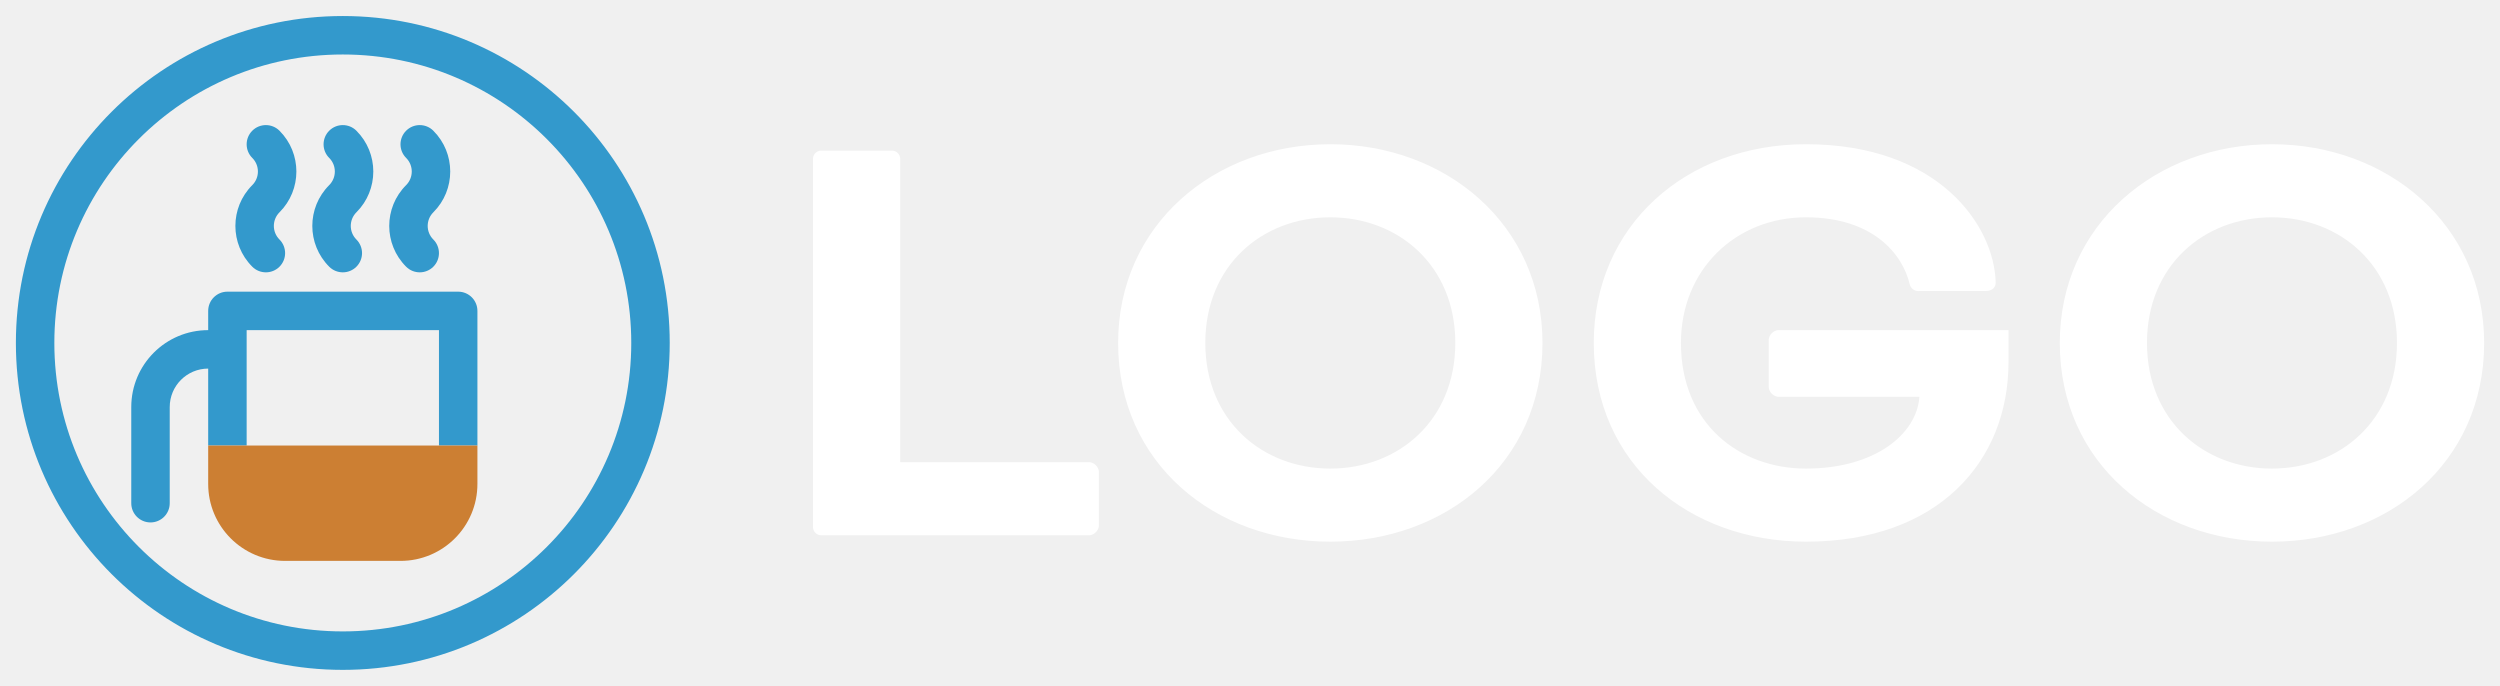
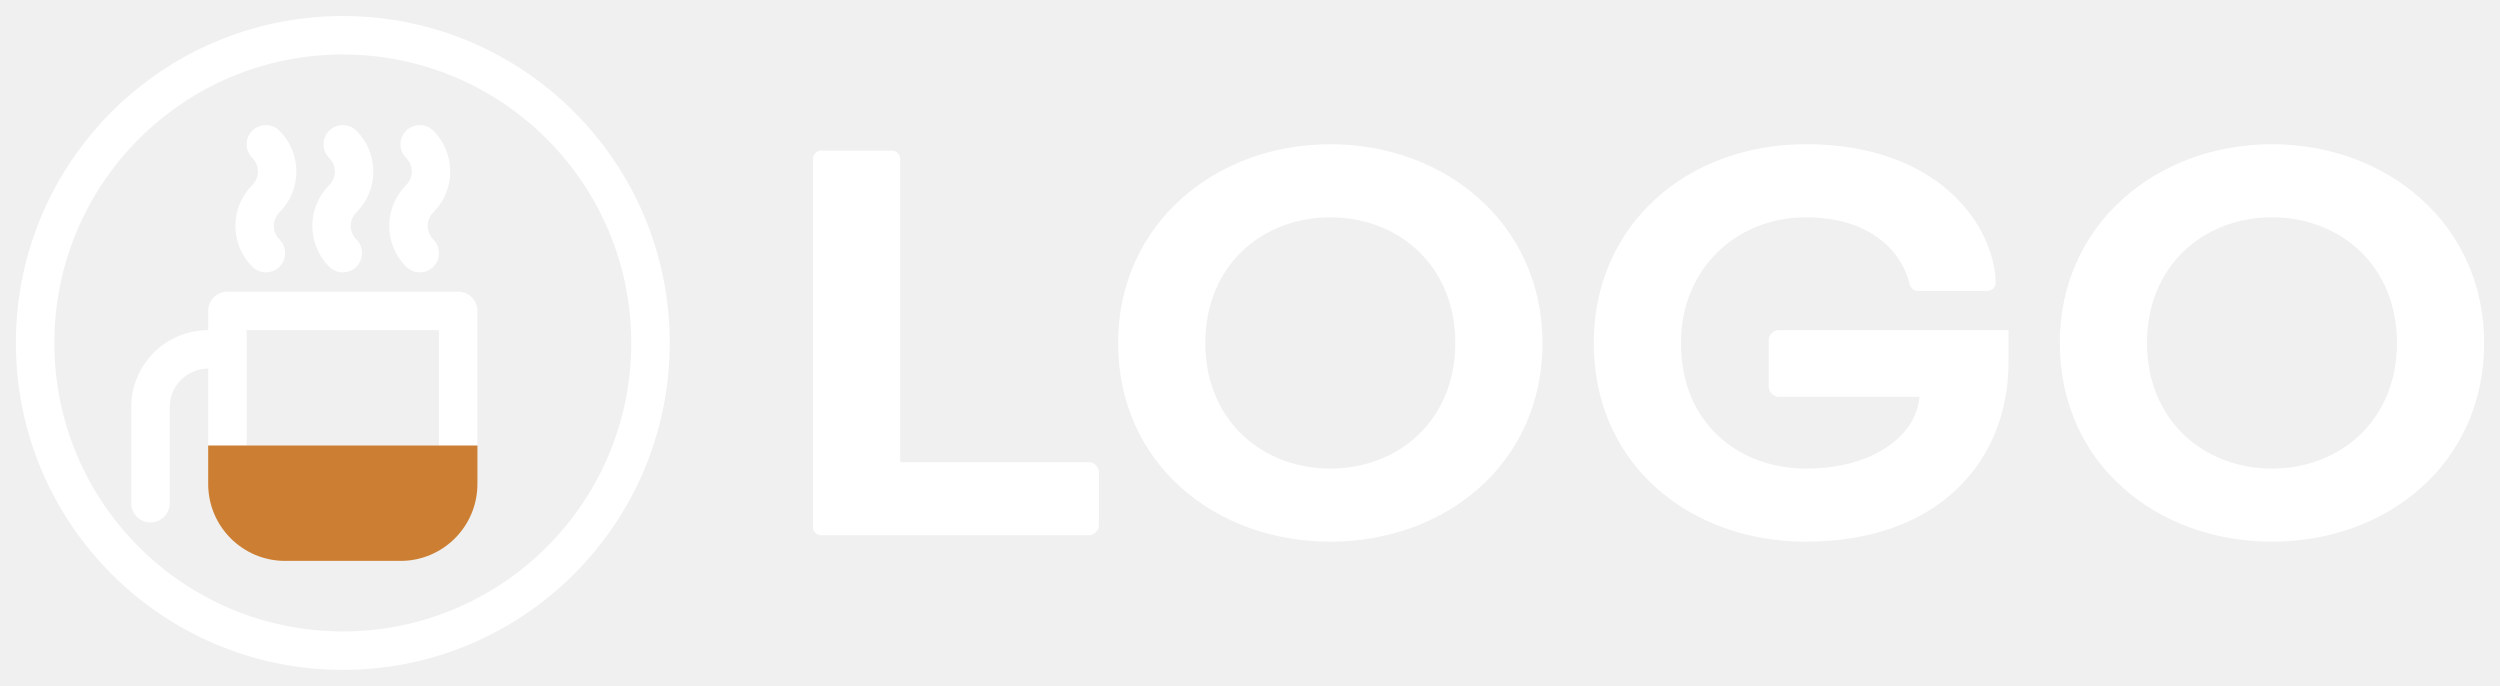
- <svg xmlns="http://www.w3.org/2000/svg" id="app-logo" width="780" height="214" viewBox="0 0 780 214">
+ <svg xmlns="http://www.w3.org/2000/svg" id="app-logo_copy_2" data-name="app-logo copy 2" width="780" height="214" viewBox="0 0 780 214">
  <defs>
    <style>
      .cls-1 {
        fill: #fff;
      }

-       .cls-1, .cls-2, .cls-3 {
+       .cls-1, .cls-2 {
        fill-rule: evenodd;
      }

      .cls-2 {
-         fill: #39c;
-       }
- 
-       .cls-3 {
        fill: #cc7f33;
      }
    </style>
  </defs>
  <path id="Logo" class="cls-1" d="M773.9,398.4a2.581,2.581,0,0,0-2.4-2.4H749.1a2.581,2.581,0,0,0-2.4,2.4V513.6a2.581,2.581,0,0,0,2.4,2.4h84a3.4,3.4,0,0,0,2.8-2.8V496a3.4,3.4,0,0,0-2.8-2.8H773.9V398.4ZM908.1,394c-36,0-66.2,25-66.2,62,0,37.6,30.2,62,66.2,62s66.2-24.4,66.2-62C974.3,419,944.1,394,908.1,394Zm0,22.8c21.2,0,39,15,39,39.2s-17.8,39.2-39,39.2-39-15-39-39.2S886.9,416.8,908.1,416.8ZM1119.7,452h-72a3.4,3.4,0,0,0-2.8,2.8V470a3.4,3.4,0,0,0,2.8,2.8h44.2c-0.8,11.6-13.8,22.4-35.4,22.4-20.6,0-39-13.8-39-39.2,0-23,17.2-39.2,39-39.2,20.8,0,30.2,11.4,32.4,21a2.77,2.77,0,0,0,3,2h20.6c2.4,0,3.2-1.4,3.2-2.6-0.4-17.8-17.8-43.2-59.2-43.2-37.4,0-66.2,25.4-66.2,62,0,38,30,62,66.2,62,41.4,0,63.2-25.2,63.2-56V452Zm82.2-58c-36,0-66.2,25-66.2,62,0,37.6,30.2,62,66.2,62s66.2-24.4,66.2-62C1268.1,419,1237.9,394,1201.9,394Zm0,22.8c21.2,0,39,15,39,39.2s-17.8,39.2-39,39.2-39-15-39-39.2S1180.7,416.8,1201.9,416.8Z" transform="translate(-493.045 -349)" />
-   <g id="icon">
-     <path id="round" class="cls-2" d="M600,558A102,102,0,1,1,702,456,102,102,0,0,1,600,558Zm0-192a90,90,0,1,0,90,90A90,90,0,0,0,600,366Z" transform="translate(-493.045 -349)" />
+   <g id="favicon">
+     <path id="round" class="cls-1" d="M600,558A102,102,0,1,1,702,456,102,102,0,0,1,600,558Zm0-192a90,90,0,1,0,90,90A90,90,0,0,0,600,366Z" transform="translate(-493.045 -349)" />
    <g id="coffee-cup">
-       <path id="coffee" class="cls-2" d="M630,488V452H570v36H558V464a12,12,0,0,0-12,12v30a6,6,0,0,1-12,0V476h0a24,24,0,0,1,24-24v-6a6,6,0,0,1,6-6h72a6,6,0,0,1,6,6v42H630Zm-1.757-72.757a6,6,0,0,0,0,8.485,6,6,0,0,1-8.486,8.485h0a18,18,0,0,1,0-25.456,6,6,0,0,0,0-8.485,6,6,0,0,1,8.486-8.485A18,18,0,0,1,628.243,415.243Zm-24,0a6,6,0,0,0,0,8.485,6,6,0,0,1-8.486,8.485h0a18,18,0,0,1,0-25.456,6,6,0,0,0,0-8.485,6,6,0,0,1,8.486-8.485h0A18,18,0,0,1,604.243,415.243Zm-24,0a6,6,0,0,0,0,8.485,6,6,0,0,1-8.486,8.485h0a18,18,0,0,1,0-25.456,6,6,0,0,0,0-8.485,6,6,0,0,1,8.486-8.485A18,18,0,0,1,580.243,415.243Z" transform="translate(-493.045 -349)" />
-       <path id="coffee-base" class="cls-3" d="M618,524H582a24,24,0,0,1-24-24V488h84v12A24,24,0,0,1,618,524Z" transform="translate(-493.045 -349)" />
+       <path id="coffee" class="cls-1" d="M630,488V452H570v36H558V464a12,12,0,0,0-12,12v30a6,6,0,0,1-12,0V476h0a24,24,0,0,1,24-24v-6a6,6,0,0,1,6-6h72a6,6,0,0,1,6,6v42H630Zm-1.757-72.757a6,6,0,0,0,0,8.485,6,6,0,0,1-8.486,8.485h0a18,18,0,0,1,0-25.456,6,6,0,0,0,0-8.485,6,6,0,0,1,8.486-8.485A18,18,0,0,1,628.243,415.243Zm-24,0a6,6,0,0,0,0,8.485,6,6,0,0,1-8.486,8.485h0a18,18,0,0,1,0-25.456,6,6,0,0,0,0-8.485,6,6,0,0,1,8.486-8.485h0A18,18,0,0,1,604.243,415.243Zm-24,0a6,6,0,0,0,0,8.485,6,6,0,0,1-8.486,8.485h0a18,18,0,0,1,0-25.456,6,6,0,0,0,0-8.485,6,6,0,0,1,8.486-8.485A18,18,0,0,1,580.243,415.243Z" transform="translate(-493.045 -349)" />
+       <path id="coffee-base" class="cls-2" d="M618,524H582a24,24,0,0,1-24-24V488h84v12A24,24,0,0,1,618,524Z" transform="translate(-493.045 -349)" />
    </g>
  </g>
</svg>
